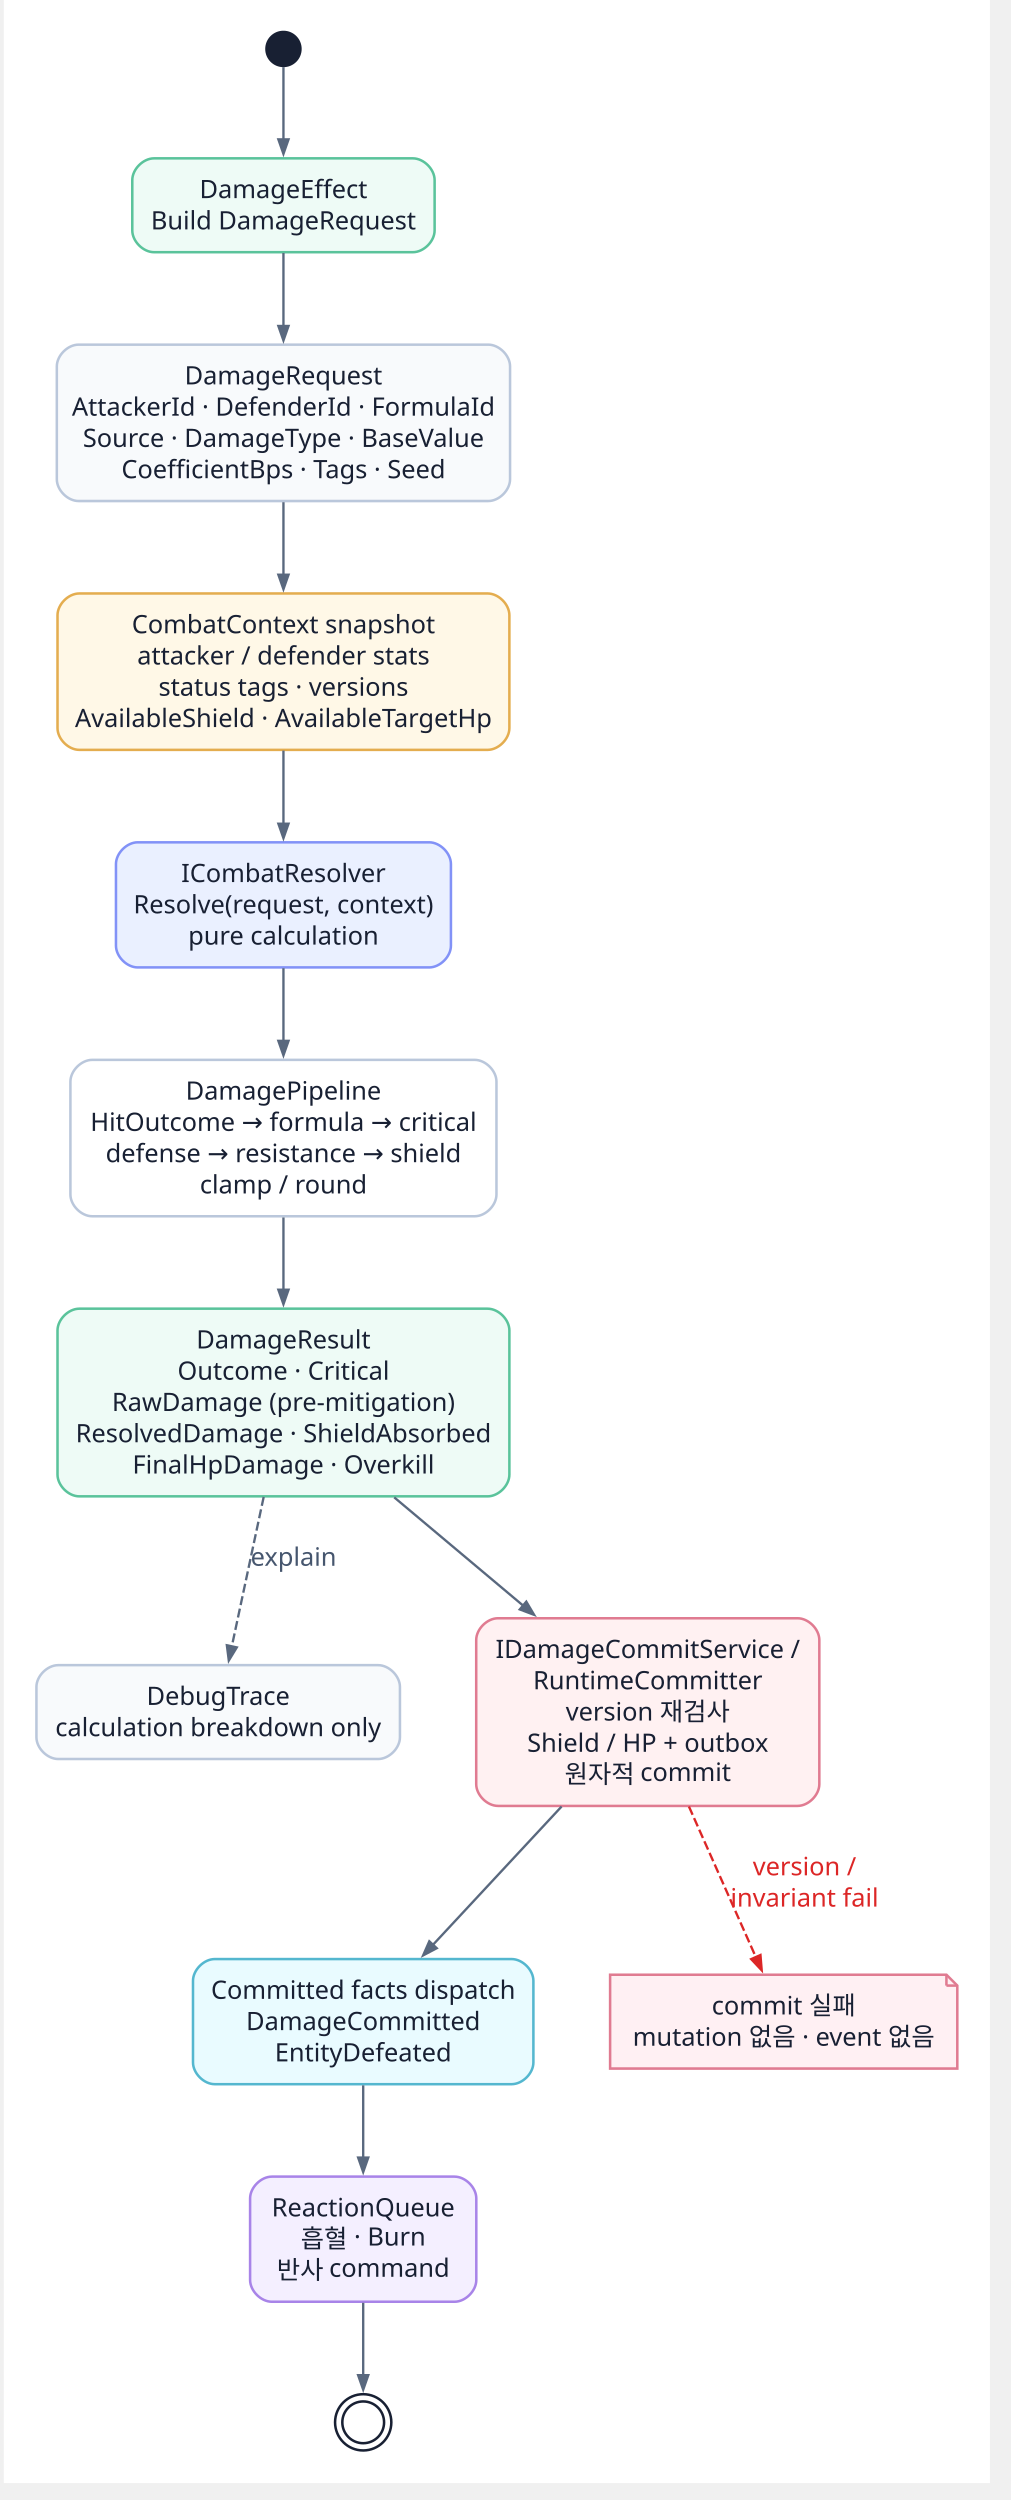
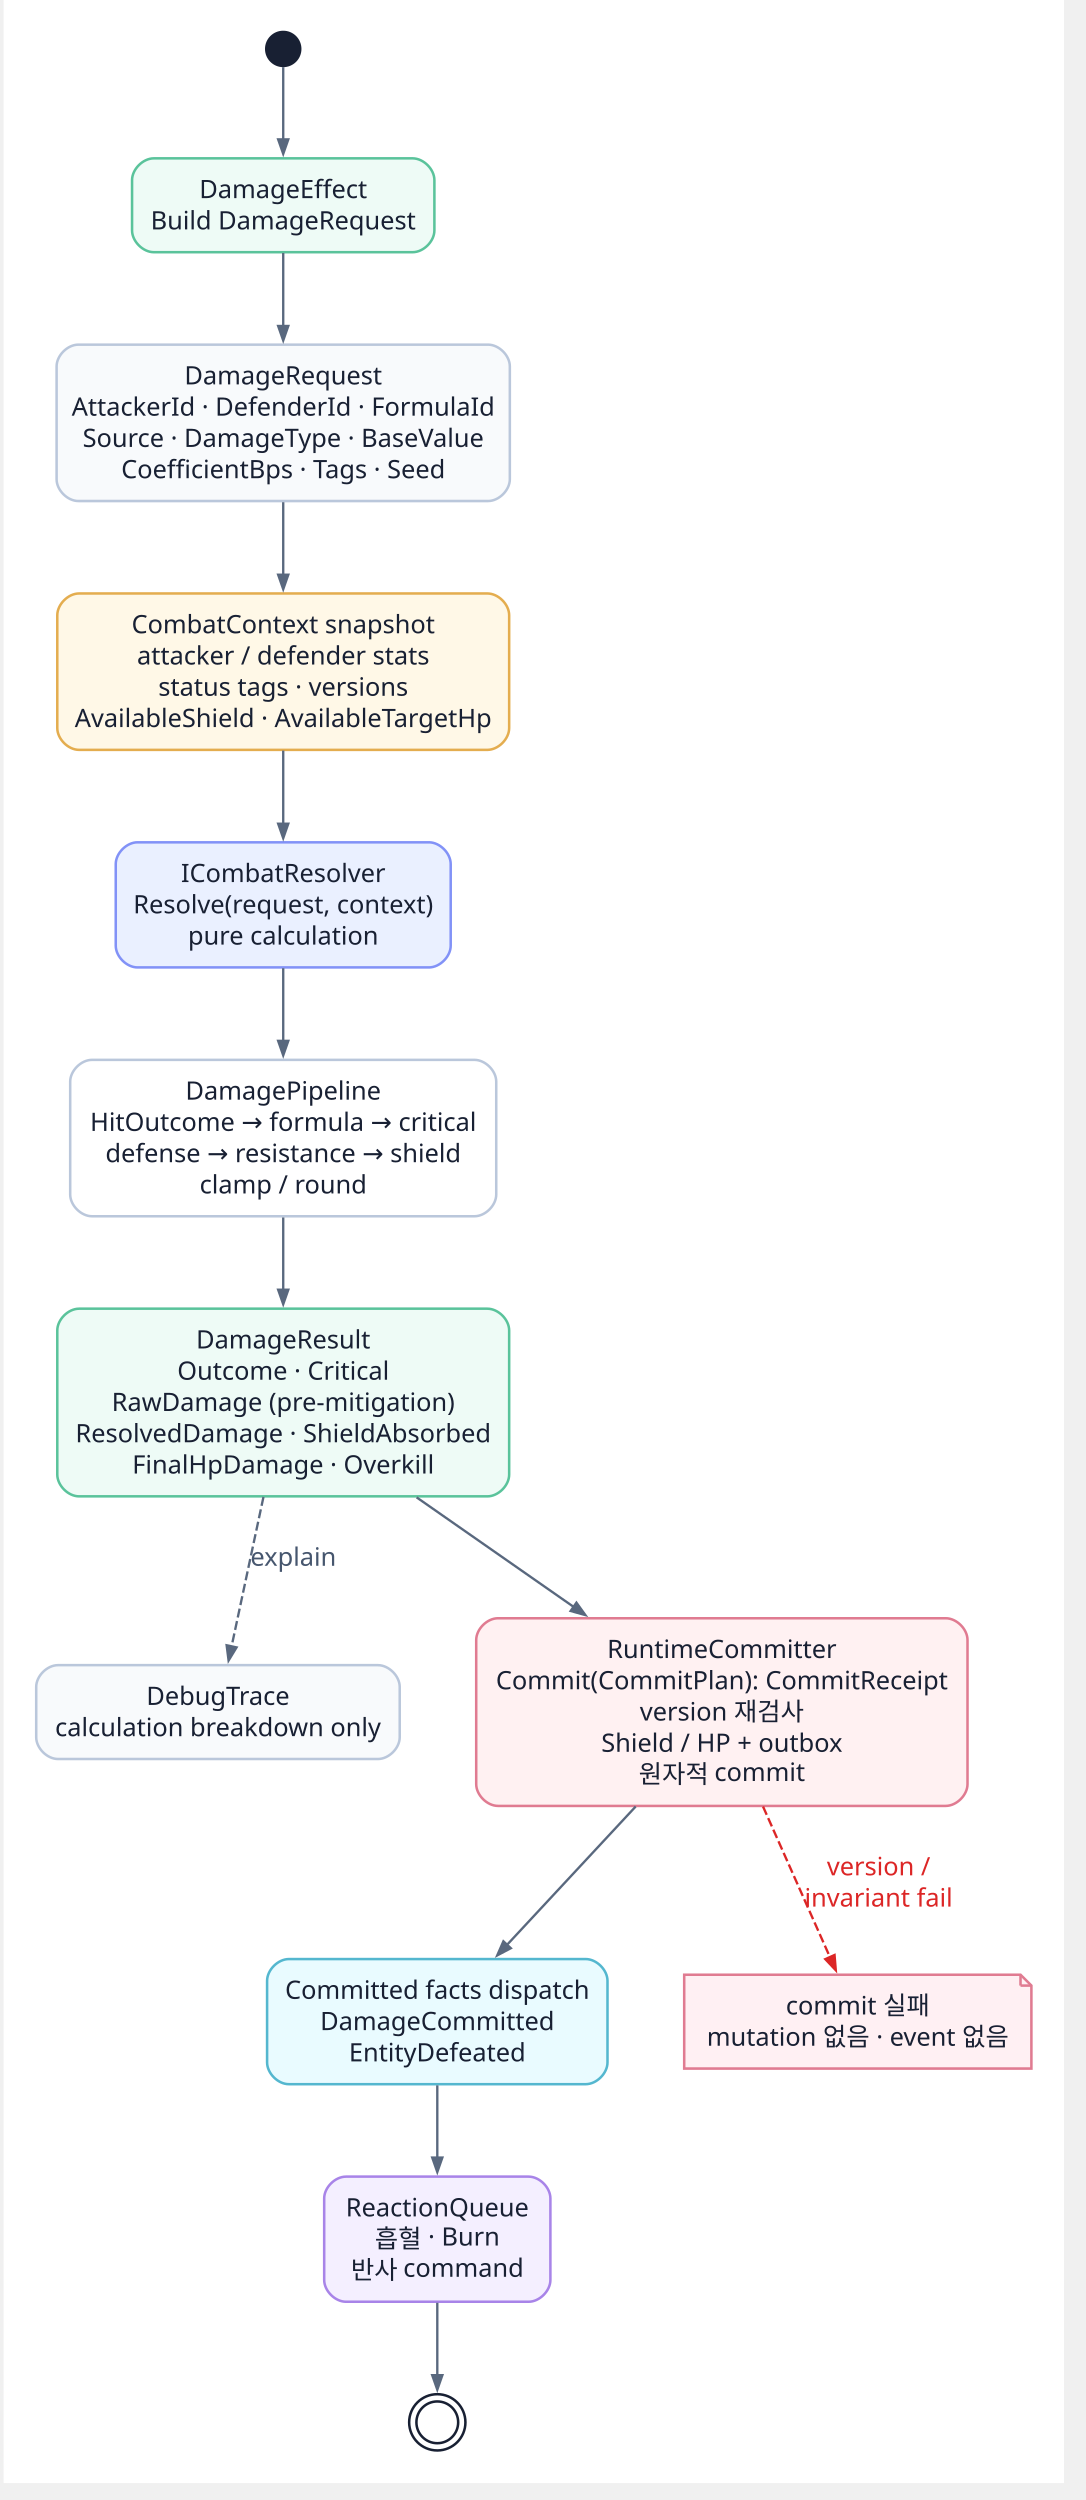
- <svg xmlns="http://www.w3.org/2000/svg" width="748pt" height="1850pt" viewBox="12.00 12.00 737.00 1839.00">
+ <svg xmlns="http://www.w3.org/2000/svg" width="803pt" height="1850pt" viewBox="12.00 12.00 792.00 1839.00">
  <g id="graph0" class="graph" transform="scale(1.33333 1.33333) rotate(0) translate(26.64 1360.92)">
-     <polygon fill="#ffffff" stroke="none" points="-18,18 -18,-1352.28 526.05,-1352.28 526.05,18 -18,18" />
+     <polygon fill="#ffffff" stroke="none" points="-18,18 -18,-1352.28 567.05,-1352.28 567.05,18 -18,18" />
    <g id="node1" class="node">
      <ellipse fill="#182033" stroke="#182033" stroke-width="1.4" cx="136.28" cy="-1324.92" rx="9.36" ry="9.36" />
    </g>
    <g id="node2" class="node">
      <path fill="#eefbf6" stroke="#5ac39b" stroke-width="1.4" d="M207.68,-1264.56C207.68,-1264.56 64.88,-1264.56 64.88,-1264.56 58.88,-1264.56 52.88,-1258.56 52.88,-1252.56 52.88,-1252.56 52.88,-1224.78 52.88,-1224.78 52.88,-1218.78 58.88,-1212.78 64.88,-1212.78 64.88,-1212.78 207.68,-1212.78 207.68,-1212.78 213.68,-1212.78 219.68,-1218.78 219.68,-1224.78 219.68,-1224.78 219.68,-1252.56 219.68,-1252.56 219.68,-1258.56 213.68,-1264.56 207.68,-1264.56" />
      <text xml:space="preserve" text-anchor="middle" x="136.28" y="-1242.62" font-family="Noto Sans KR" font-size="14.00" fill="#182033">DamageEffect</text>
      <text xml:space="preserve" text-anchor="middle" x="136.28" y="-1225.37" font-family="Noto Sans KR" font-size="14.00" fill="#182033">Build DamageRequest</text>
    </g>
    <g id="edge1" class="edge">
      <path fill="none" stroke="#59687e" stroke-width="1.3" d="M136.28,-1314.9C136.28,-1305.32 136.28,-1289.54 136.28,-1274.91" />
      <polygon fill="#59687e" stroke="#59687e" stroke-width="1.3" points="139.08,-1275.02 136.28,-1267.02 133.48,-1275.02 139.08,-1275.02" />
    </g>
    <g id="node3" class="node">
      <path fill="#f8fafc" stroke="#bac7db" stroke-width="1.4" d="M249.3,-1161.78C249.3,-1161.78 23.25,-1161.78 23.25,-1161.78 17.25,-1161.78 11.25,-1155.78 11.25,-1149.78 11.25,-1149.78 11.25,-1087.5 11.25,-1087.5 11.25,-1081.5 17.25,-1075.5 23.25,-1075.5 23.25,-1075.5 249.3,-1075.5 249.3,-1075.5 255.3,-1075.5 261.3,-1081.5 261.3,-1087.5 261.3,-1087.5 261.3,-1149.78 261.3,-1149.78 261.3,-1155.78 255.3,-1161.78 249.3,-1161.78" />
      <text xml:space="preserve" text-anchor="middle" x="136.28" y="-1139.84" font-family="Noto Sans KR" font-size="14.00" fill="#182033">DamageRequest</text>
      <text xml:space="preserve" text-anchor="middle" x="136.28" y="-1122.59" font-family="Noto Sans KR" font-size="14.00" fill="#182033">AttackerId · DefenderId · FormulaId</text>
      <text xml:space="preserve" text-anchor="middle" x="136.28" y="-1105.34" font-family="Noto Sans KR" font-size="14.00" fill="#182033">Source · DamageType · BaseValue</text>
      <text xml:space="preserve" text-anchor="middle" x="136.28" y="-1088.09" font-family="Noto Sans KR" font-size="14.00" fill="#182033">CoefficientBps · Tags · Seed</text>
    </g>
    <g id="edge2" class="edge">
      <path fill="none" stroke="#59687e" stroke-width="1.3" d="M136.28,-1212.35C136.28,-1200.46 136.28,-1185.83 136.28,-1171.73" />
      <polygon fill="#59687e" stroke="#59687e" stroke-width="1.3" points="139.08,-1172.07 136.28,-1164.07 133.48,-1172.07 139.08,-1172.07" />
    </g>
    <g id="node4" class="node">
      <path fill="#fff8e7" stroke="#e4ad4f" stroke-width="1.4" d="M248.93,-1024.5C248.93,-1024.5 23.63,-1024.5 23.63,-1024.5 17.63,-1024.5 11.63,-1018.5 11.63,-1012.5 11.63,-1012.5 11.63,-950.22 11.63,-950.22 11.63,-944.22 17.63,-938.22 23.63,-938.22 23.63,-938.22 248.93,-938.22 248.93,-938.22 254.93,-938.22 260.93,-944.22 260.93,-950.22 260.93,-950.22 260.93,-1012.5 260.93,-1012.5 260.93,-1018.5 254.93,-1024.5 248.93,-1024.5" />
      <text xml:space="preserve" text-anchor="middle" x="136.28" y="-1002.56" font-family="Noto Sans KR" font-size="14.00" fill="#182033">CombatContext snapshot</text>
      <text xml:space="preserve" text-anchor="middle" x="136.28" y="-985.31" font-family="Noto Sans KR" font-size="14.00" fill="#182033">attacker / defender stats</text>
      <text xml:space="preserve" text-anchor="middle" x="136.28" y="-968.06" font-family="Noto Sans KR" font-size="14.00" fill="#182033">status tags · versions</text>
      <text xml:space="preserve" text-anchor="middle" x="136.28" y="-950.81" font-family="Noto Sans KR" font-size="14.00" fill="#182033">AvailableShield · AvailableTargetHp</text>
    </g>
    <g id="edge3" class="edge">
      <path fill="none" stroke="#59687e" stroke-width="1.3" d="M136.28,-1074.84C136.28,-1062.13 136.28,-1048.06 136.28,-1034.82" />
      <polygon fill="#59687e" stroke="#59687e" stroke-width="1.3" points="139.08,-1034.85 136.28,-1026.85 133.48,-1034.85 139.08,-1034.85" />
    </g>
    <g id="node5" class="node">
      <path fill="#eaf0ff" stroke="#8292f7" stroke-width="1.4" d="M216.68,-887.22C216.68,-887.22 55.88,-887.22 55.88,-887.22 49.88,-887.22 43.88,-881.22 43.88,-875.22 43.88,-875.22 43.88,-830.19 43.88,-830.19 43.88,-824.19 49.88,-818.19 55.88,-818.19 55.88,-818.19 216.68,-818.19 216.68,-818.19 222.68,-818.19 228.68,-824.19 228.68,-830.19 228.68,-830.19 228.68,-875.22 228.68,-875.22 228.68,-881.22 222.68,-887.22 216.68,-887.22" />
      <text xml:space="preserve" text-anchor="middle" x="136.28" y="-865.28" font-family="Noto Sans KR" font-size="14.00" fill="#182033">ICombatResolver</text>
      <text xml:space="preserve" text-anchor="middle" x="136.28" y="-848.03" font-family="Noto Sans KR" font-size="14.00" fill="#182033">Resolve(request, context)</text>
      <text xml:space="preserve" text-anchor="middle" x="136.28" y="-830.78" font-family="Noto Sans KR" font-size="14.00" fill="#182033">pure calculation</text>
    </g>
    <g id="edge4" class="edge">
      <path fill="none" stroke="#59687e" stroke-width="1.3" d="M136.28,-937.83C136.28,-924.78 136.28,-910.39 136.28,-897.27" />
      <polygon fill="#59687e" stroke="#59687e" stroke-width="1.3" points="139.08,-897.49 136.28,-889.49 133.48,-897.49 139.08,-897.49" />
    </g>
    <g id="node6" class="node">
      <path fill="#ffffff" stroke="#bac7db" stroke-width="1.4" d="M241.8,-767.19C241.8,-767.19 30.75,-767.19 30.75,-767.19 24.75,-767.19 18.75,-761.19 18.75,-755.19 18.75,-755.19 18.75,-692.91 18.75,-692.91 18.75,-686.91 24.75,-680.91 30.75,-680.91 30.75,-680.91 241.8,-680.91 241.8,-680.91 247.8,-680.91 253.8,-686.91 253.8,-692.91 253.8,-692.91 253.8,-755.19 253.8,-755.19 253.8,-761.19 247.8,-767.19 241.8,-767.19" />
      <text xml:space="preserve" text-anchor="middle" x="136.28" y="-745.25" font-family="Noto Sans KR" font-size="14.00" fill="#182033">DamagePipeline</text>
      <text xml:space="preserve" text-anchor="middle" x="136.28" y="-728" font-family="Noto Sans KR" font-size="14.00" fill="#182033">HitOutcome → formula → critical</text>
      <text xml:space="preserve" text-anchor="middle" x="136.28" y="-710.75" font-family="Noto Sans KR" font-size="14.00" fill="#182033">defense → resistance → shield</text>
      <text xml:space="preserve" text-anchor="middle" x="136.28" y="-693.5" font-family="Noto Sans KR" font-size="14.00" fill="#182033">clamp / round</text>
    </g>
    <g id="edge5" class="edge">
      <path fill="none" stroke="#59687e" stroke-width="1.3" d="M136.28,-817.76C136.28,-805.38 136.28,-791.07 136.28,-777.46" />
      <polygon fill="#59687e" stroke="#59687e" stroke-width="1.3" points="139.08,-777.67 136.28,-769.67 133.48,-777.67 139.08,-777.67" />
    </g>
    <g id="node7" class="node">
      <path fill="#eefbf6" stroke="#5ac39b" stroke-width="1.4" d="M248.93,-629.91C248.93,-629.91 23.63,-629.91 23.63,-629.91 17.63,-629.91 11.63,-623.91 11.63,-617.91 11.63,-617.91 11.63,-538.38 11.63,-538.38 11.63,-532.38 17.63,-526.38 23.63,-526.38 23.63,-526.38 248.93,-526.38 248.93,-526.38 254.93,-526.38 260.93,-532.38 260.93,-538.38 260.93,-538.38 260.93,-617.91 260.93,-617.91 260.93,-623.91 254.93,-629.91 248.93,-629.91" />
      <text xml:space="preserve" text-anchor="middle" x="136.28" y="-607.97" font-family="Noto Sans KR" font-size="14.00" fill="#182033">DamageResult</text>
      <text xml:space="preserve" text-anchor="middle" x="136.28" y="-590.72" font-family="Noto Sans KR" font-size="14.00" fill="#182033">Outcome · Critical</text>
      <text xml:space="preserve" text-anchor="middle" x="136.28" y="-573.47" font-family="Noto Sans KR" font-size="14.00" fill="#182033">RawDamage (pre-mitigation)</text>
      <text xml:space="preserve" text-anchor="middle" x="136.28" y="-556.22" font-family="Noto Sans KR" font-size="14.00" fill="#182033">ResolvedDamage · ShieldAbsorbed</text>
      <text xml:space="preserve" text-anchor="middle" x="136.28" y="-538.97" font-family="Noto Sans KR" font-size="14.00" fill="#182033">FinalHpDamage · Overkill</text>
    </g>
    <g id="edge6" class="edge">
      <path fill="none" stroke="#59687e" stroke-width="1.3" d="M136.28,-680.26C136.28,-667.66 136.28,-653.63 136.28,-640.12" />
      <polygon fill="#59687e" stroke="#59687e" stroke-width="1.3" points="139.08,-640.37 136.28,-632.37 133.48,-640.37 139.08,-640.37" />
    </g>
    <g id="node8" class="node">
      <path fill="#f8fafc" stroke="#bac7db" stroke-width="1.4" d="M188.55,-433.25C188.55,-433.25 12,-433.25 12,-433.25 6,-433.25 0,-427.25 0,-421.25 0,-421.25 0,-393.47 0,-393.47 0,-387.47 6,-381.47 12,-381.47 12,-381.47 188.55,-381.47 188.55,-381.47 194.55,-381.47 200.55,-387.47 200.55,-393.47 200.55,-393.47 200.55,-421.25 200.55,-421.25 200.55,-427.25 194.55,-433.25 188.55,-433.25" />
      <text xml:space="preserve" text-anchor="middle" x="100.28" y="-411.31" font-family="Noto Sans KR" font-size="14.00" fill="#182033">DebugTrace</text>
      <text xml:space="preserve" text-anchor="middle" x="100.28" y="-394.06" font-family="Noto Sans KR" font-size="14.00" fill="#182033">calculation breakdown only</text>
    </g>
    <g id="edge11" class="edge">
      <path fill="none" stroke="#59687e" stroke-width="1.3" stroke-dasharray="5,2" d="M125.38,-526.05C119.69,-499.39 112.88,-467.45 107.79,-443.58" />
      <polygon fill="#59687e" stroke="#59687e" stroke-width="1.3" points="110.54,-443.05 106.13,-435.81 105.06,-444.22 110.54,-443.05" />
      <text xml:space="preserve" text-anchor="middle" x="141.85" y="-488.08" font-family="Noto Sans KR" font-size="14.00" fill="#46566e">explain</text>
    </g>
    <g id="node9" class="node">
-       <path fill="#fff1f2" stroke="#e07b91" stroke-width="1.4" d="M419.93,-459.13C419.93,-459.13 254.63,-459.13 254.63,-459.13 248.63,-459.13 242.63,-453.13 242.63,-447.13 242.63,-447.13 242.63,-367.6 242.63,-367.6 242.63,-361.6 248.63,-355.6 254.63,-355.6 254.63,-355.6 419.93,-355.6 419.93,-355.6 425.93,-355.6 431.93,-361.6 431.93,-367.6 431.93,-367.6 431.93,-447.13 431.93,-447.13 431.93,-453.13 425.93,-459.13 419.93,-459.13" />
-       <text xml:space="preserve" text-anchor="middle" x="337.28" y="-437.19" font-family="Noto Sans KR" font-size="14.00" fill="#182033">IDamageCommitService /</text>
-       <text xml:space="preserve" text-anchor="middle" x="337.28" y="-419.94" font-family="Noto Sans KR" font-size="14.00" fill="#182033">RuntimeCommitter</text>
-       <text xml:space="preserve" text-anchor="middle" x="337.28" y="-402.69" font-family="Noto Sans KR" font-size="14.00" fill="#182033">version 재검사</text>
-       <text xml:space="preserve" text-anchor="middle" x="337.28" y="-385.44" font-family="Noto Sans KR" font-size="14.00" fill="#182033">Shield / HP + outbox</text>
-       <text xml:space="preserve" text-anchor="middle" x="337.28" y="-368.19" font-family="Noto Sans KR" font-size="14.00" fill="#182033">원자적 commit</text>
+       <path fill="#fff1f2" stroke="#e07b91" stroke-width="1.4" d="M501.8,-459.13C501.8,-459.13 254.75,-459.13 254.75,-459.13 248.75,-459.13 242.75,-453.13 242.75,-447.13 242.75,-447.13 242.75,-367.6 242.75,-367.6 242.75,-361.6 248.75,-355.6 254.75,-355.6 254.75,-355.6 501.8,-355.6 501.8,-355.6 507.8,-355.6 513.8,-361.6 513.8,-367.6 513.8,-367.6 513.8,-447.13 513.8,-447.13 513.8,-453.13 507.8,-459.13 501.8,-459.13" />
+       <text xml:space="preserve" text-anchor="middle" x="378.28" y="-437.19" font-family="Noto Sans KR" font-size="14.00" fill="#182033">RuntimeCommitter</text>
+       <text xml:space="preserve" text-anchor="middle" x="378.28" y="-419.94" font-family="Noto Sans KR" font-size="14.00" fill="#182033">Commit(CommitPlan): CommitReceipt</text>
+       <text xml:space="preserve" text-anchor="middle" x="378.28" y="-402.69" font-family="Noto Sans KR" font-size="14.00" fill="#182033">version 재검사</text>
+       <text xml:space="preserve" text-anchor="middle" x="378.28" y="-385.44" font-family="Noto Sans KR" font-size="14.00" fill="#182033">Shield / HP + outbox</text>
+       <text xml:space="preserve" text-anchor="middle" x="378.28" y="-368.19" font-family="Noto Sans KR" font-size="14.00" fill="#182033">원자적 commit</text>
    </g>
    <g id="edge7" class="edge">
-       <path fill="none" stroke="#59687e" stroke-width="1.3" d="M197.4,-525.82C219.91,-506.92 245.55,-485.38 268.68,-465.96" />
-       <polygon fill="#59687e" stroke="#59687e" stroke-width="1.3" points="270.26,-468.29 274.59,-461 266.66,-464 270.26,-468.29" />
+       <path fill="none" stroke="#59687e" stroke-width="1.3" d="M209.87,-525.82C237.32,-506.67 268.65,-484.82 296.77,-465.21" />
+       <polygon fill="#59687e" stroke="#59687e" stroke-width="1.3" points="298.04,-467.74 303,-460.86 294.84,-463.14 298.04,-467.74" />
    </g>
    <g id="node10" class="node">
-       <path fill="#e9fbff" stroke="#54b7cf" stroke-width="1.4" d="M262.18,-271.1C262.18,-271.1 98.38,-271.1 98.38,-271.1 92.38,-271.1 86.38,-265.1 86.38,-259.1 86.38,-259.1 86.38,-214.07 86.38,-214.07 86.38,-208.07 92.38,-202.07 98.38,-202.07 98.38,-202.07 262.18,-202.07 262.18,-202.07 268.18,-202.07 274.18,-208.07 274.18,-214.07 274.18,-214.07 274.18,-259.1 274.18,-259.1 274.18,-265.1 268.18,-271.1 262.18,-271.1" />
-       <text xml:space="preserve" text-anchor="middle" x="180.28" y="-249.16" font-family="Noto Sans KR" font-size="14.00" fill="#182033">Committed facts dispatch</text>
-       <text xml:space="preserve" text-anchor="middle" x="180.28" y="-231.91" font-family="Noto Sans KR" font-size="14.00" fill="#182033">DamageCommitted</text>
-       <text xml:space="preserve" text-anchor="middle" x="180.28" y="-214.66" font-family="Noto Sans KR" font-size="14.00" fill="#182033">EntityDefeated</text>
+       <path fill="#e9fbff" stroke="#54b7cf" stroke-width="1.4" d="M303.18,-271.1C303.18,-271.1 139.38,-271.1 139.38,-271.1 133.38,-271.1 127.38,-265.1 127.38,-259.1 127.38,-259.1 127.38,-214.07 127.38,-214.07 127.38,-208.07 133.38,-202.07 139.38,-202.07 139.38,-202.07 303.18,-202.07 303.18,-202.07 309.18,-202.07 315.18,-208.07 315.18,-214.07 315.18,-214.07 315.18,-259.1 315.18,-259.1 315.18,-265.1 309.18,-271.1 303.18,-271.1" />
+       <text xml:space="preserve" text-anchor="middle" x="221.28" y="-249.16" font-family="Noto Sans KR" font-size="14.00" fill="#182033">Committed facts dispatch</text>
+       <text xml:space="preserve" text-anchor="middle" x="221.28" y="-231.91" font-family="Noto Sans KR" font-size="14.00" fill="#182033">DamageCommitted</text>
+       <text xml:space="preserve" text-anchor="middle" x="221.28" y="-214.66" font-family="Noto Sans KR" font-size="14.00" fill="#182033">EntityDefeated</text>
    </g>
    <g id="edge8" class="edge">
-       <path fill="none" stroke="#59687e" stroke-width="1.3" d="M289.74,-355.27C267.02,-330.84 240.18,-301.98 218.76,-278.96" />
-       <polygon fill="#59687e" stroke="#59687e" stroke-width="1.3" points="220.85,-277.09 213.35,-273.14 216.75,-280.91 220.85,-277.09" />
+       <path fill="none" stroke="#59687e" stroke-width="1.3" d="M330.74,-355.27C308.02,-330.84 281.18,-301.98 259.76,-278.96" />
+       <polygon fill="#59687e" stroke="#59687e" stroke-width="1.3" points="261.85,-277.09 254.35,-273.14 257.75,-280.91 261.85,-277.09" />
    </g>
    <g id="node12" class="node">
-       <polygon fill="#fff0f3" stroke="#e07b91" stroke-width="1.4" points="502.05,-262.47 316.5,-262.47 316.5,-210.69 508.05,-210.69 508.05,-256.47 502.05,-262.47" />
-       <polyline fill="none" stroke="#e07b91" stroke-width="1.4" points="502.05,-262.47 502.05,-256.47" />
-       <polyline fill="none" stroke="#e07b91" stroke-width="1.4" points="508.05,-256.47 502.05,-256.47" />
-       <text xml:space="preserve" text-anchor="middle" x="412.28" y="-240.53" font-family="Noto Sans KR" font-size="14.00" fill="#182033">commit 실패</text>
-       <text xml:space="preserve" text-anchor="middle" x="412.28" y="-223.28" font-family="Noto Sans KR" font-size="14.00" fill="#182033">mutation 없음 · event 없음</text>
+       <polygon fill="#fff0f3" stroke="#e07b91" stroke-width="1.4" points="543.05,-262.47 357.5,-262.47 357.5,-210.69 549.05,-210.69 549.05,-256.47 543.05,-262.47" />
+       <polyline fill="none" stroke="#e07b91" stroke-width="1.4" points="543.05,-262.47 543.05,-256.47" />
+       <polyline fill="none" stroke="#e07b91" stroke-width="1.4" points="549.05,-256.47 543.05,-256.47" />
+       <text xml:space="preserve" text-anchor="middle" x="453.28" y="-240.53" font-family="Noto Sans KR" font-size="14.00" fill="#182033">commit 실패</text>
+       <text xml:space="preserve" text-anchor="middle" x="453.28" y="-223.28" font-family="Noto Sans KR" font-size="14.00" fill="#182033">mutation 없음 · event 없음</text>
    </g>
    <g id="edge12" class="edge">
-       <path fill="none" stroke="#dc2626" stroke-width="1.3" stroke-dasharray="5,2" d="M359.98,-355.27C371.93,-328.37 386.27,-296.1 396.91,-272.16" />
-       <polygon fill="#dc2626" stroke="#dc2626" stroke-width="1.3" points="399.45,-273.35 400.14,-264.9 394.33,-271.07 399.45,-273.35" />
-       <text xml:space="preserve" text-anchor="middle" x="423.75" y="-317.3" font-family="Noto Sans KR" font-size="14.00" fill="#dc2626">version /</text>
-       <text xml:space="preserve" text-anchor="middle" x="423.75" y="-300.05" font-family="Noto Sans KR" font-size="14.00" fill="#dc2626">invariant fail</text>
+       <path fill="none" stroke="#dc2626" stroke-width="1.3" stroke-dasharray="5,2" d="M400.98,-355.27C412.93,-328.37 427.27,-296.1 437.91,-272.16" />
+       <polygon fill="#dc2626" stroke="#dc2626" stroke-width="1.3" points="440.45,-273.35 441.14,-264.9 435.33,-271.07 440.45,-273.35" />
+       <text xml:space="preserve" text-anchor="middle" x="464.75" y="-317.3" font-family="Noto Sans KR" font-size="14.00" fill="#dc2626">version /</text>
+       <text xml:space="preserve" text-anchor="middle" x="464.75" y="-300.05" font-family="Noto Sans KR" font-size="14.00" fill="#dc2626">invariant fail</text>
    </g>
    <g id="node11" class="node">
-       <path fill="#f4efff" stroke="#a884e8" stroke-width="1.4" d="M230.68,-151.07C230.68,-151.07 129.88,-151.07 129.88,-151.07 123.88,-151.07 117.88,-145.07 117.88,-139.07 117.88,-139.07 117.88,-94.04 117.88,-94.04 117.88,-88.04 123.88,-82.04 129.88,-82.04 129.88,-82.04 230.68,-82.04 230.68,-82.04 236.68,-82.04 242.68,-88.04 242.68,-94.04 242.68,-94.04 242.68,-139.07 242.68,-139.07 242.68,-145.07 236.68,-151.07 230.68,-151.07" />
-       <text xml:space="preserve" text-anchor="middle" x="180.28" y="-129.13" font-family="Noto Sans KR" font-size="14.00" fill="#182033">ReactionQueue</text>
-       <text xml:space="preserve" text-anchor="middle" x="180.28" y="-111.88" font-family="Noto Sans KR" font-size="14.00" fill="#182033">흡혈 · Burn</text>
-       <text xml:space="preserve" text-anchor="middle" x="180.28" y="-94.63" font-family="Noto Sans KR" font-size="14.00" fill="#182033">반사 command</text>
+       <path fill="#f4efff" stroke="#a884e8" stroke-width="1.4" d="M271.68,-151.07C271.68,-151.07 170.88,-151.07 170.88,-151.07 164.88,-151.07 158.88,-145.07 158.88,-139.07 158.88,-139.07 158.88,-94.04 158.88,-94.04 158.88,-88.04 164.88,-82.04 170.88,-82.04 170.88,-82.04 271.68,-82.04 271.68,-82.04 277.68,-82.04 283.68,-88.04 283.68,-94.04 283.68,-94.04 283.68,-139.07 283.68,-139.07 283.68,-145.07 277.68,-151.07 271.68,-151.07" />
+       <text xml:space="preserve" text-anchor="middle" x="221.28" y="-129.13" font-family="Noto Sans KR" font-size="14.00" fill="#182033">ReactionQueue</text>
+       <text xml:space="preserve" text-anchor="middle" x="221.28" y="-111.88" font-family="Noto Sans KR" font-size="14.00" fill="#182033">흡혈 · Burn</text>
+       <text xml:space="preserve" text-anchor="middle" x="221.28" y="-94.63" font-family="Noto Sans KR" font-size="14.00" fill="#182033">반사 command</text>
    </g>
    <g id="edge9" class="edge">
-       <path fill="none" stroke="#59687e" stroke-width="1.3" d="M180.28,-201.45C180.28,-188.97 180.28,-174.67 180.28,-161.46" />
-       <polygon fill="#59687e" stroke="#59687e" stroke-width="1.3" points="183.08,-161.59 180.28,-153.59 177.48,-161.59 183.08,-161.59" />
+       <path fill="none" stroke="#59687e" stroke-width="1.3" d="M221.28,-201.45C221.28,-188.97 221.28,-174.67 221.28,-161.46" />
+       <polygon fill="#59687e" stroke="#59687e" stroke-width="1.3" points="224.08,-161.59 221.28,-153.59 218.48,-161.59 224.08,-161.59" />
    </g>
    <g id="node13" class="node">
-       <ellipse fill="#ffffff" stroke="#182033" stroke-width="1.4" cx="180.28" cy="-15.52" rx="11.52" ry="11.52" />
-       <ellipse fill="none" stroke="#182033" stroke-width="1.4" cx="180.28" cy="-15.52" rx="15.52" ry="15.52" />
+       <ellipse fill="#ffffff" stroke="#182033" stroke-width="1.4" cx="221.28" cy="-15.52" rx="11.52" ry="11.52" />
+       <ellipse fill="none" stroke="#182033" stroke-width="1.4" cx="221.28" cy="-15.52" rx="15.52" ry="15.52" />
    </g>
    <g id="edge10" class="edge">
-       <path fill="none" stroke="#59687e" stroke-width="1.3" d="M180.28,-81.47C180.28,-68.32 180.28,-53.55 180.28,-41.42" />
-       <polygon fill="#59687e" stroke="#59687e" stroke-width="1.3" points="183.08,-41.52 180.28,-33.52 177.48,-41.52 183.08,-41.52" />
+       <path fill="none" stroke="#59687e" stroke-width="1.3" d="M221.28,-81.47C221.28,-68.32 221.28,-53.55 221.28,-41.42" />
+       <polygon fill="#59687e" stroke="#59687e" stroke-width="1.3" points="224.08,-41.52 221.28,-33.52 218.48,-41.52 224.08,-41.52" />
    </g>
  </g>
</svg>
